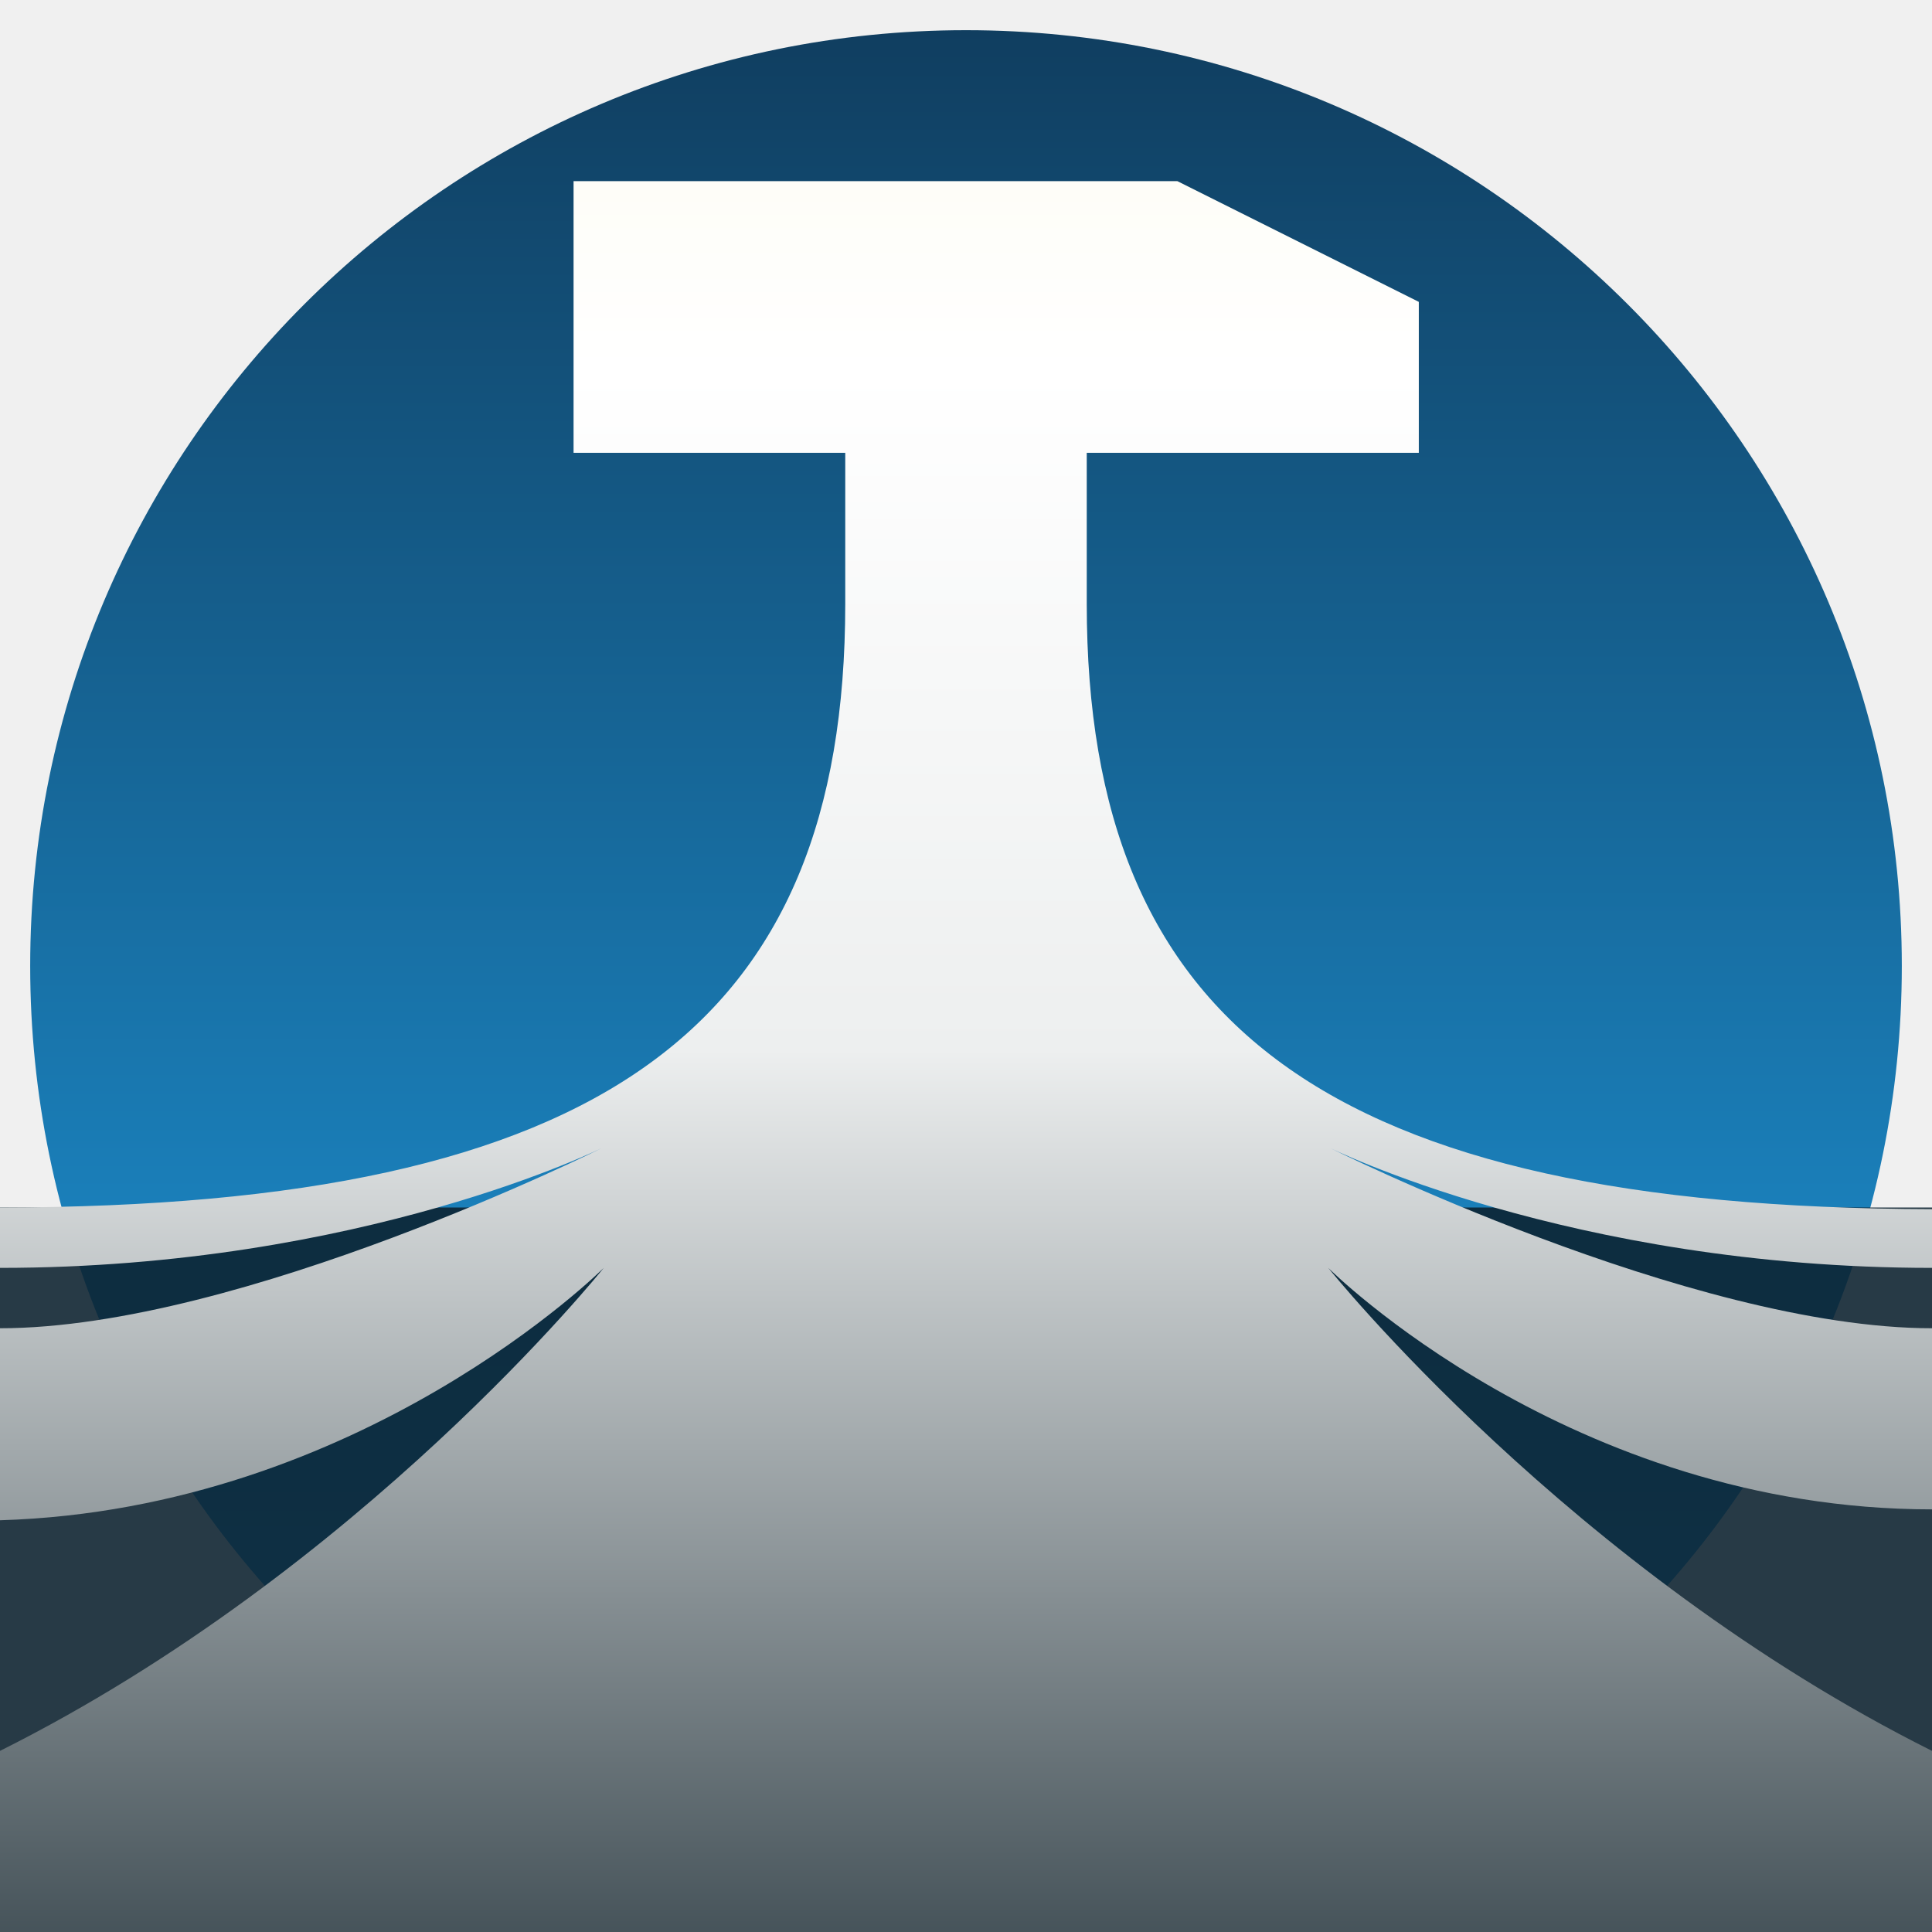
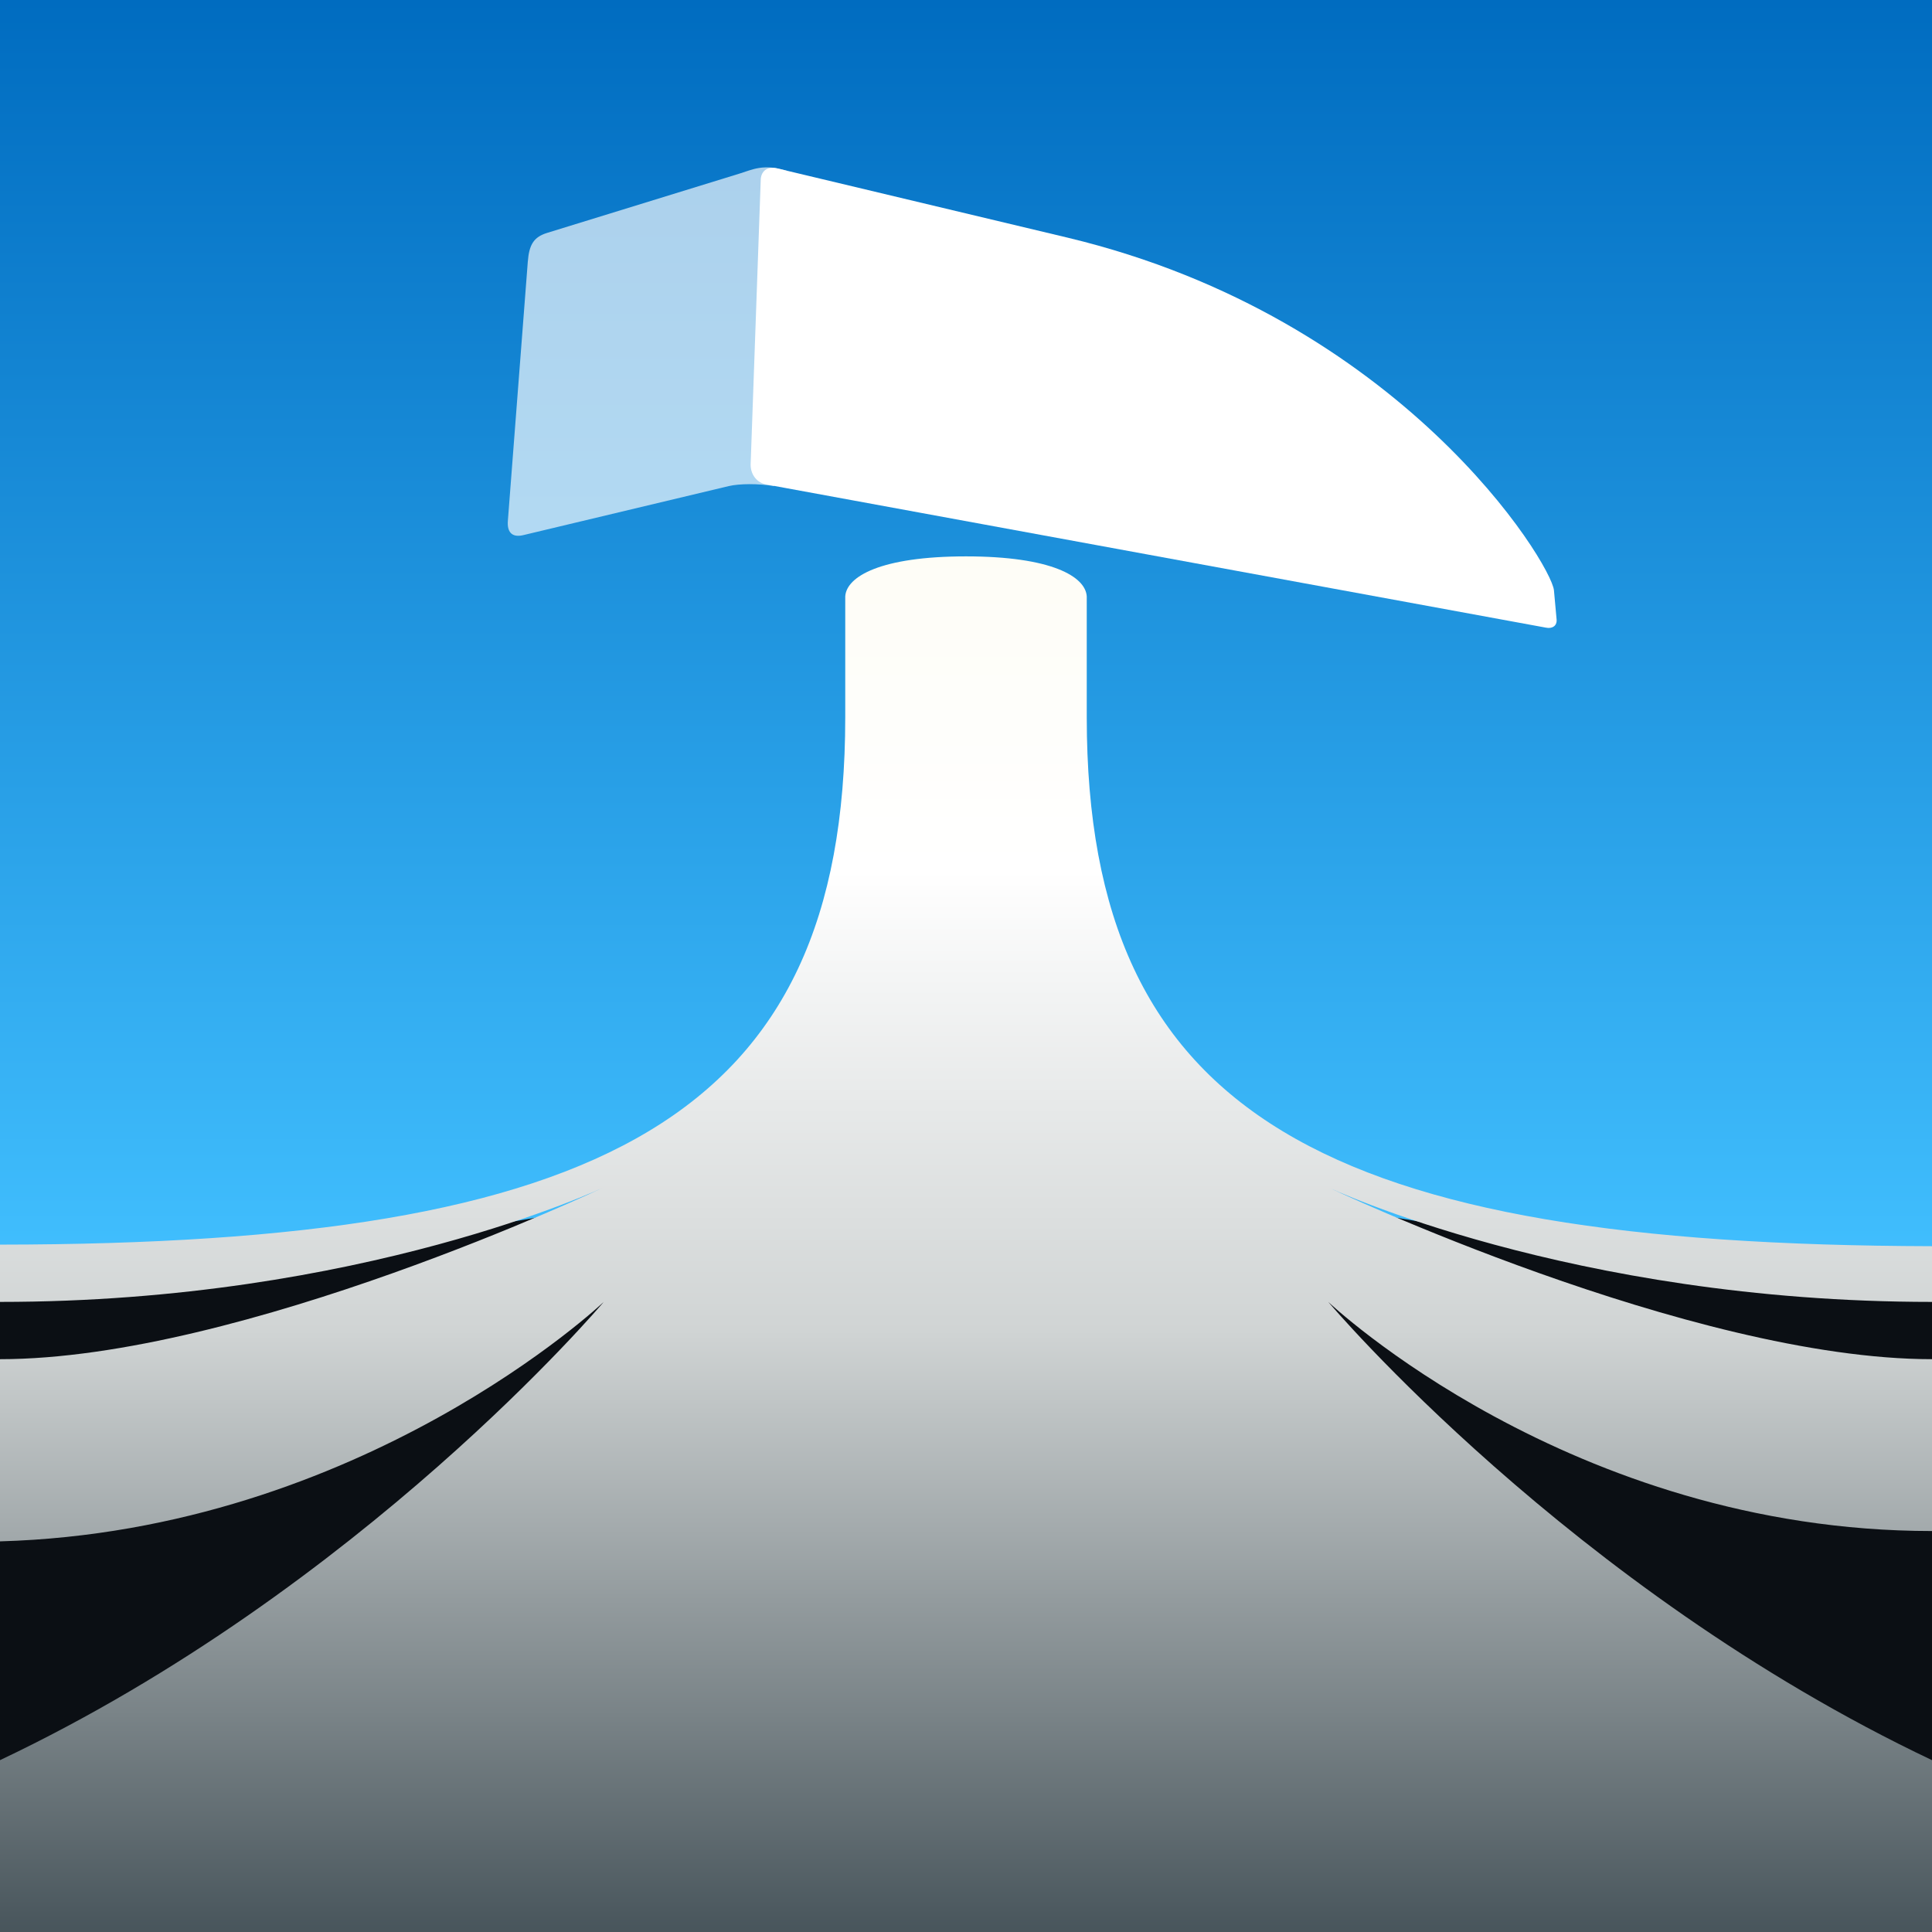
<svg xmlns="http://www.w3.org/2000/svg" xmlns:xlink="http://www.w3.org/1999/xlink" width="1024" height="1024" viewBox="0 0 1024 1024" version="1.1" id="svg1">
  <defs id="defs1">
-     <linearGradient id="linearGradient6">
-       <stop style="stop-color:#103e60;stop-opacity:1;" offset="0" id="stop7" />
-       <stop style="stop-color:#20a5ee;stop-opacity:1;" offset="1" id="stop8" />
+     <linearGradient id="linearGradient10">
+       <stop style="stop-color:#006cc0;stop-opacity:1;" offset="0" id="stop10" />
+       <stop style="stop-color:#42c0ff;stop-opacity:1;" offset="0.665" id="stop11" />
    </linearGradient>
+     <linearGradient xlink:href="#linearGradient3" id="linearGradient4-7" x1="512" y1="192.391" x2="512" y2="1056" gradientUnits="userSpaceOnUse" gradientTransform="matrix(0.9999998,0,0,0.948759,0,72.47073)" />
    <linearGradient id="linearGradient3">
      <stop style="stop-color:#fdfcf3;stop-opacity:1;" offset="0" id="stop3" />
-       <stop style="stop-color:#ffffff;stop-opacity:1;" offset="0.16" id="stop6" />
-       <stop style="stop-color:#edefef;stop-opacity:1;" offset="0.512" id="stop5" />
+       <stop style="stop-color:#ffffff;stop-opacity:1;" offset="0.276" id="stop6-5" />
+       <stop style="stop-color:#d0d4d4;stop-opacity:1;" offset="0.574" id="stop5-7" />
      <stop style="stop-color:#3b4950;stop-opacity:1;" offset="1" id="stop4" />
    </linearGradient>
-     <linearGradient xlink:href="#linearGradient3" id="linearGradient4" x1="512" y1="32" x2="512" y2="1056" gradientUnits="userSpaceOnUse" />
-     <linearGradient xlink:href="#linearGradient6" id="linearGradient8" x1="512" y1="0" x2="512" y2="1024" gradientUnits="userSpaceOnUse" gradientTransform="matrix(0.96875,0,0,0.9687499,16,16)" />
+     <linearGradient xlink:href="#linearGradient10" id="linearGradient11" x1="512" y1="20" x2="512" y2="1044" gradientUnits="userSpaceOnUse" />
  </defs>
-   <g id="layer1">
-     <circle style="fill:url(#linearGradient8);fill-opacity:1;stroke:none;stroke-width:1.938;stroke-linejoin:round;stroke-opacity:1" id="path1" cx="512" cy="512" r="496" />
-     <rect style="fill:#0c212f;fill-opacity:0.877;stroke:none;stroke-width:1.999;stroke-linejoin:round;stroke-dasharray:none;stroke-opacity:1" id="rect2" width="1024" height="384" x="0" y="640" />
-     <path style="fill:url(#linearGradient4);stroke:none;stroke-width:1.999;stroke-linejoin:round;stroke-dasharray:none;stroke-opacity:1" d="m 304,96 h 320 l 128,64 v 80 H 576 v 80 c 0,224 128,320 448,320.878 V 672 c -192,0 -320,-64 -320,-64 0,0 192,96 320,96 v 96 C 832,800 704,672 704,672 c 0,0 128,160 320,256 v 96 H 0 V 928 C 192,832 320,672 320,672 320,672 192,800 0,805.773 V 704 c 128,0 320,-96 320,-96 0,0 -128,64 -320,64 V 640 C 320,639.66 448,544 448,320 V 240 H 304 Z" id="path2" />
+   <g id="layer1" transform="translate(0,-20)">
+     <path style="fill:url(#linearGradient11);fill-opacity:1;stroke-width:12.5;stroke-linecap:round;stroke-linejoin:round" d="M 0,20 V 1044 H 1024 V 20 Z" id="path10" />
+     <path id="rect2" clip-path="none" style="fill:#0b0f14;stroke-width:11.928;stroke-linecap:round;stroke-linejoin:round" d="M 0,687.967 C 362,687.057 512,596 512,596 c 0,0 150,91.057 512,91.967 V 1044 H 0 Z" />
+     <path style="fill:url(#linearGradient4-7);stroke:none;stroke-width:1.947;stroke-linejoin:round;stroke-dasharray:none;stroke-opacity:1" d="m 576,336.136 v 63.938 c 0,212.522 128,279.603 448,280.436 v 29.527 c -192,0 -320,-60.721 -320,-60.721 0,0 192,91.081 320,91.081 V 831.478 c -192,0 -320,-121.441 -320,-121.441 0,0 128,151.801 320,242.882 V 1044 H 0 V 952.919 C 192,861.838 320,710.037 320,710.037 c 0,0 -128,121.441 -320,126.918 v -96.558 c 128,0 320,-91.081 320,-91.081 0,0 -128,60.721 -320,60.721 v -30.36 c 320,-0.323 448,-67.081 448,-279.603 v -63.938 c 0.598,-10.478 18.542,-21.244 64,-21.244 45.458,0 63.402,10.766 64,21.244 z" id="path2" clip-path="none" />
+     <g id="g2" transform="matrix(1.415502,0,0,1.415502,-201.2021,-111.6214)">
+       <path style="fill:#ffffff;fill-opacity:1;stroke-width:12.5;stroke-linecap:round;stroke-linejoin:round" d="m 423.208,267 c 0.02,4 2.63,6.808 5.792,7.376 L 721,328 c 2.382,0.504 4.169,-0.684 4,-3 l -1,-11 C 723,304 667,212 542,182 L 433,156 c -3.549,-0.786 -5.725,1 -6,4 z" id="path16" />
+       <path style="fill:#ffffff;fill-opacity:0.664;stroke-width:12.5;stroke-linecap:round;stroke-linejoin:round" d="m 437,157 -5,118 c -6,-1 -13.021,-0.934 -17,0 l -77,18.379 c -4.352,1.003 -6,-1.379 -5.696,-5.333 l 7.464,-97.032 C 340.264,184.572 342,181.739 347,180.195 L 419,158 c 4.972,-1.525 9,-3.841 18,-1 z" id="path21" />
+     </g>
  </g>
</svg>
